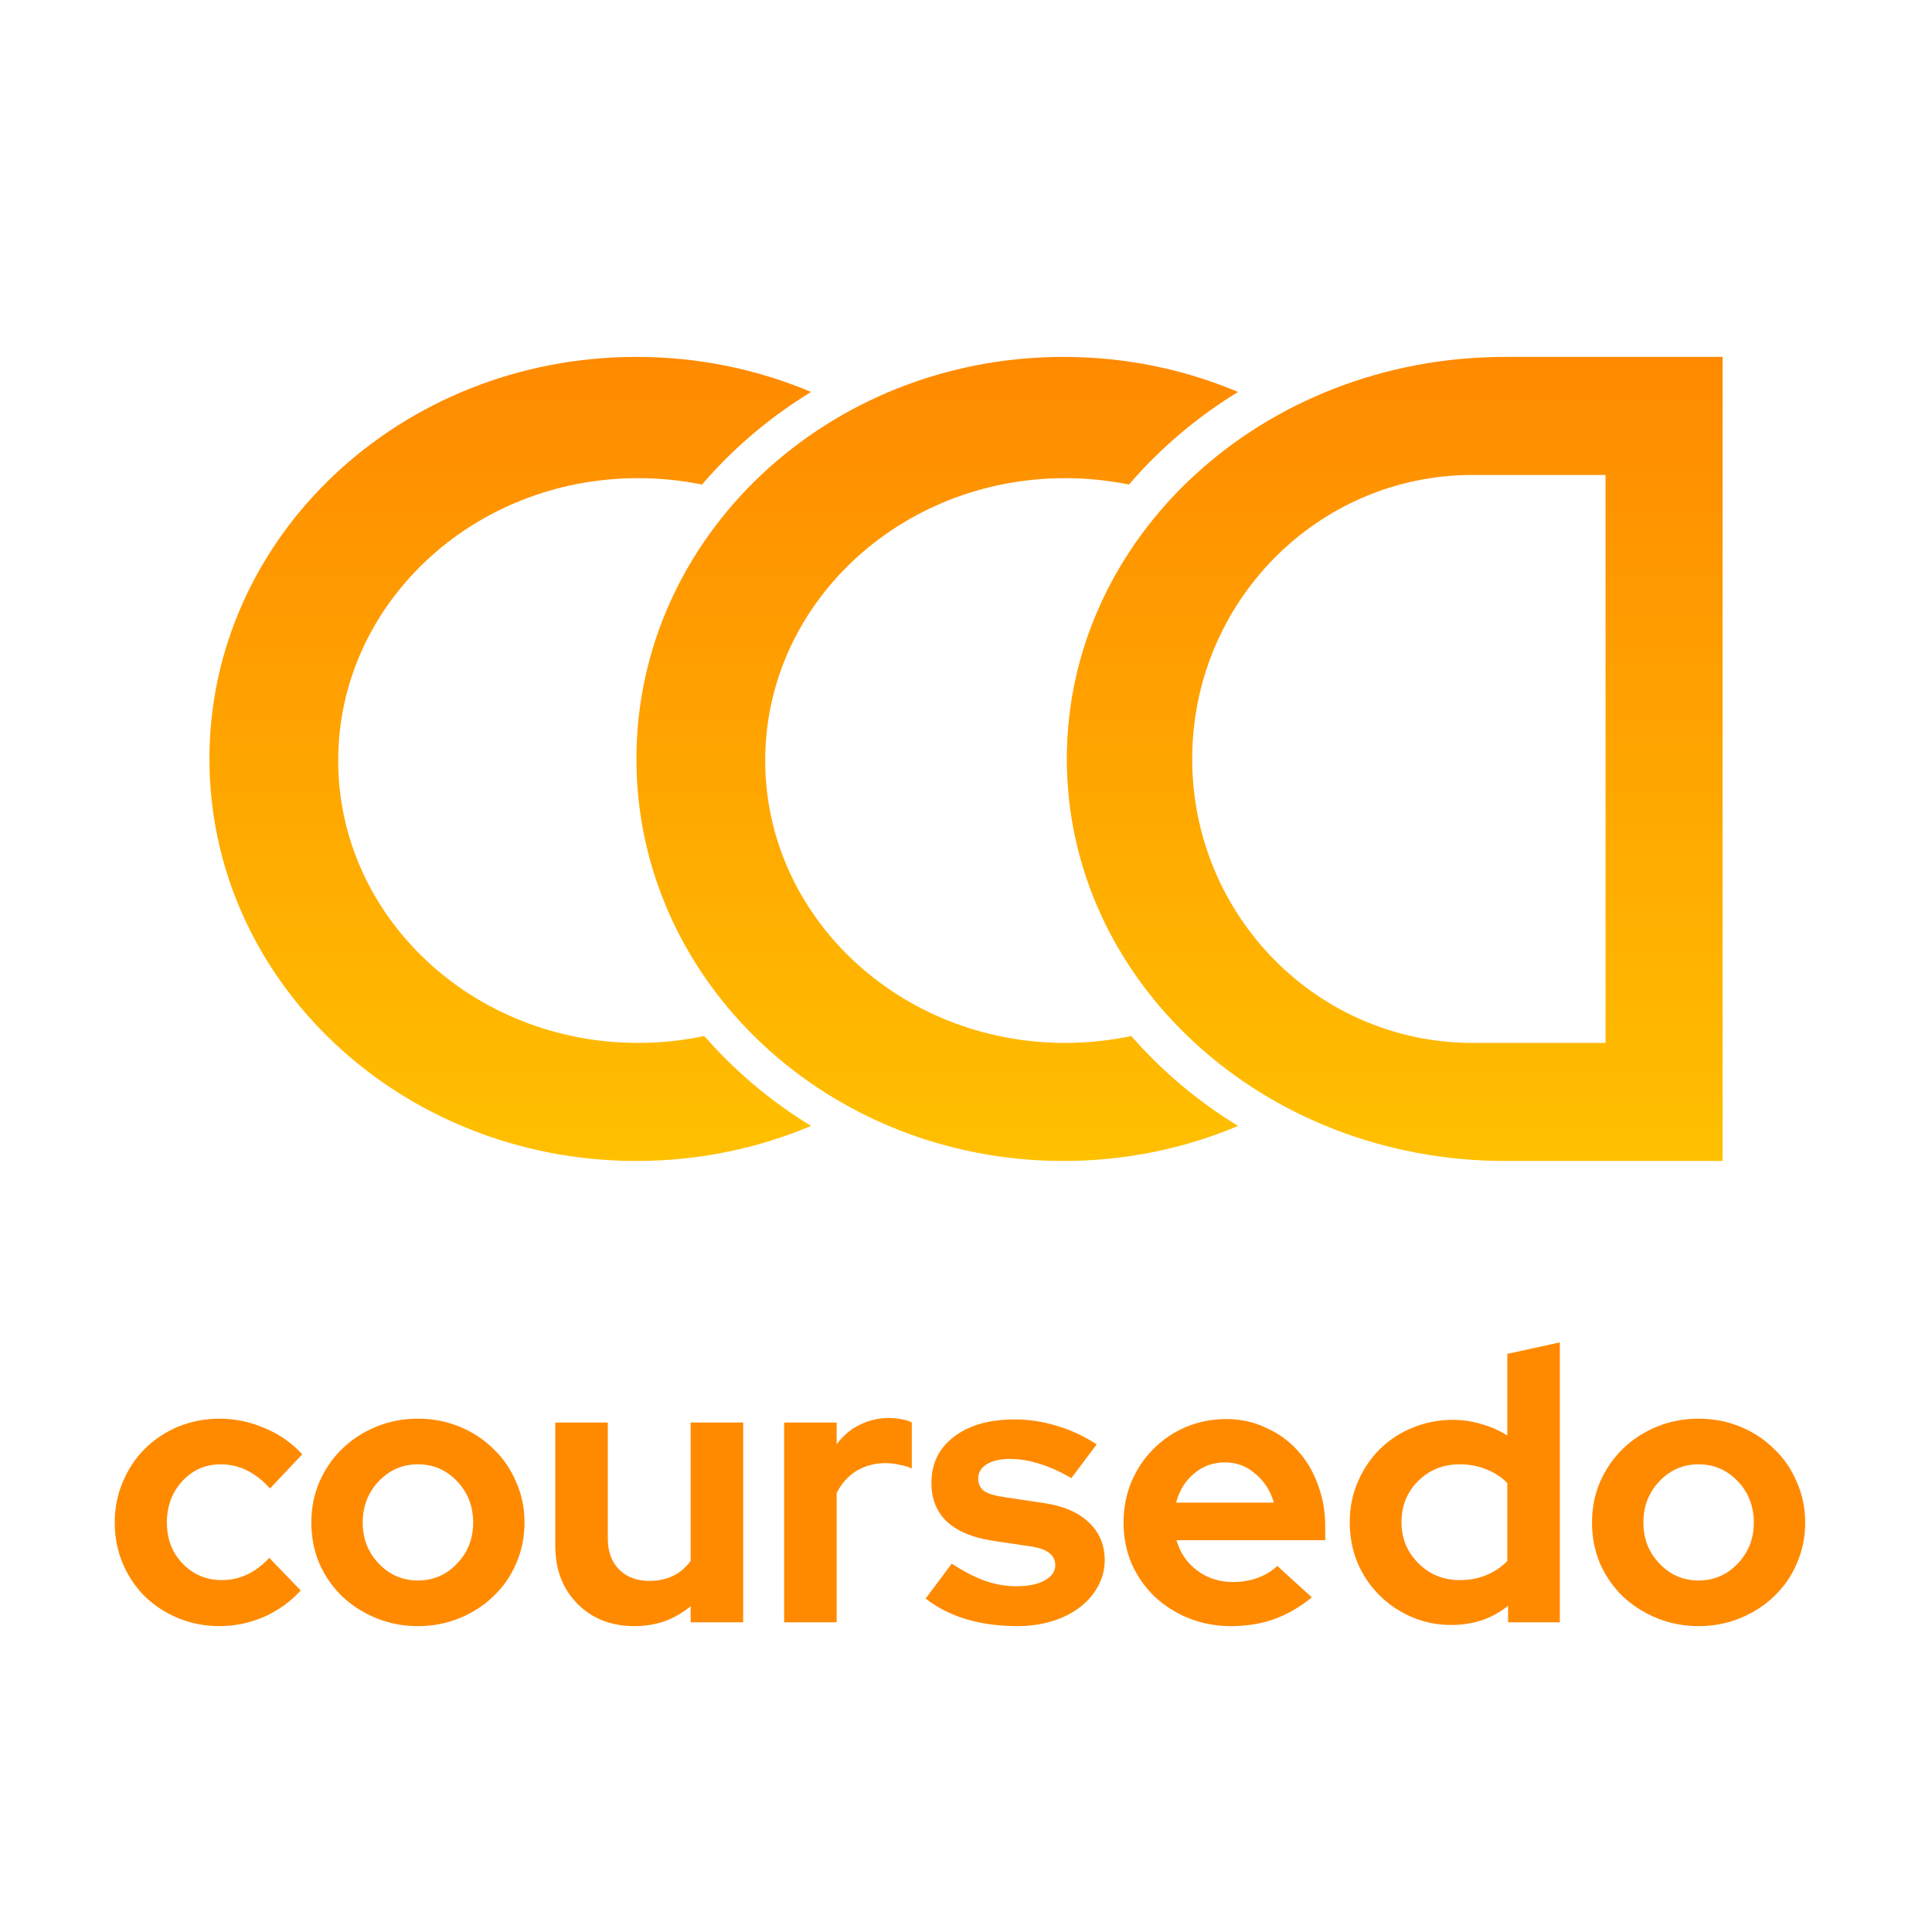
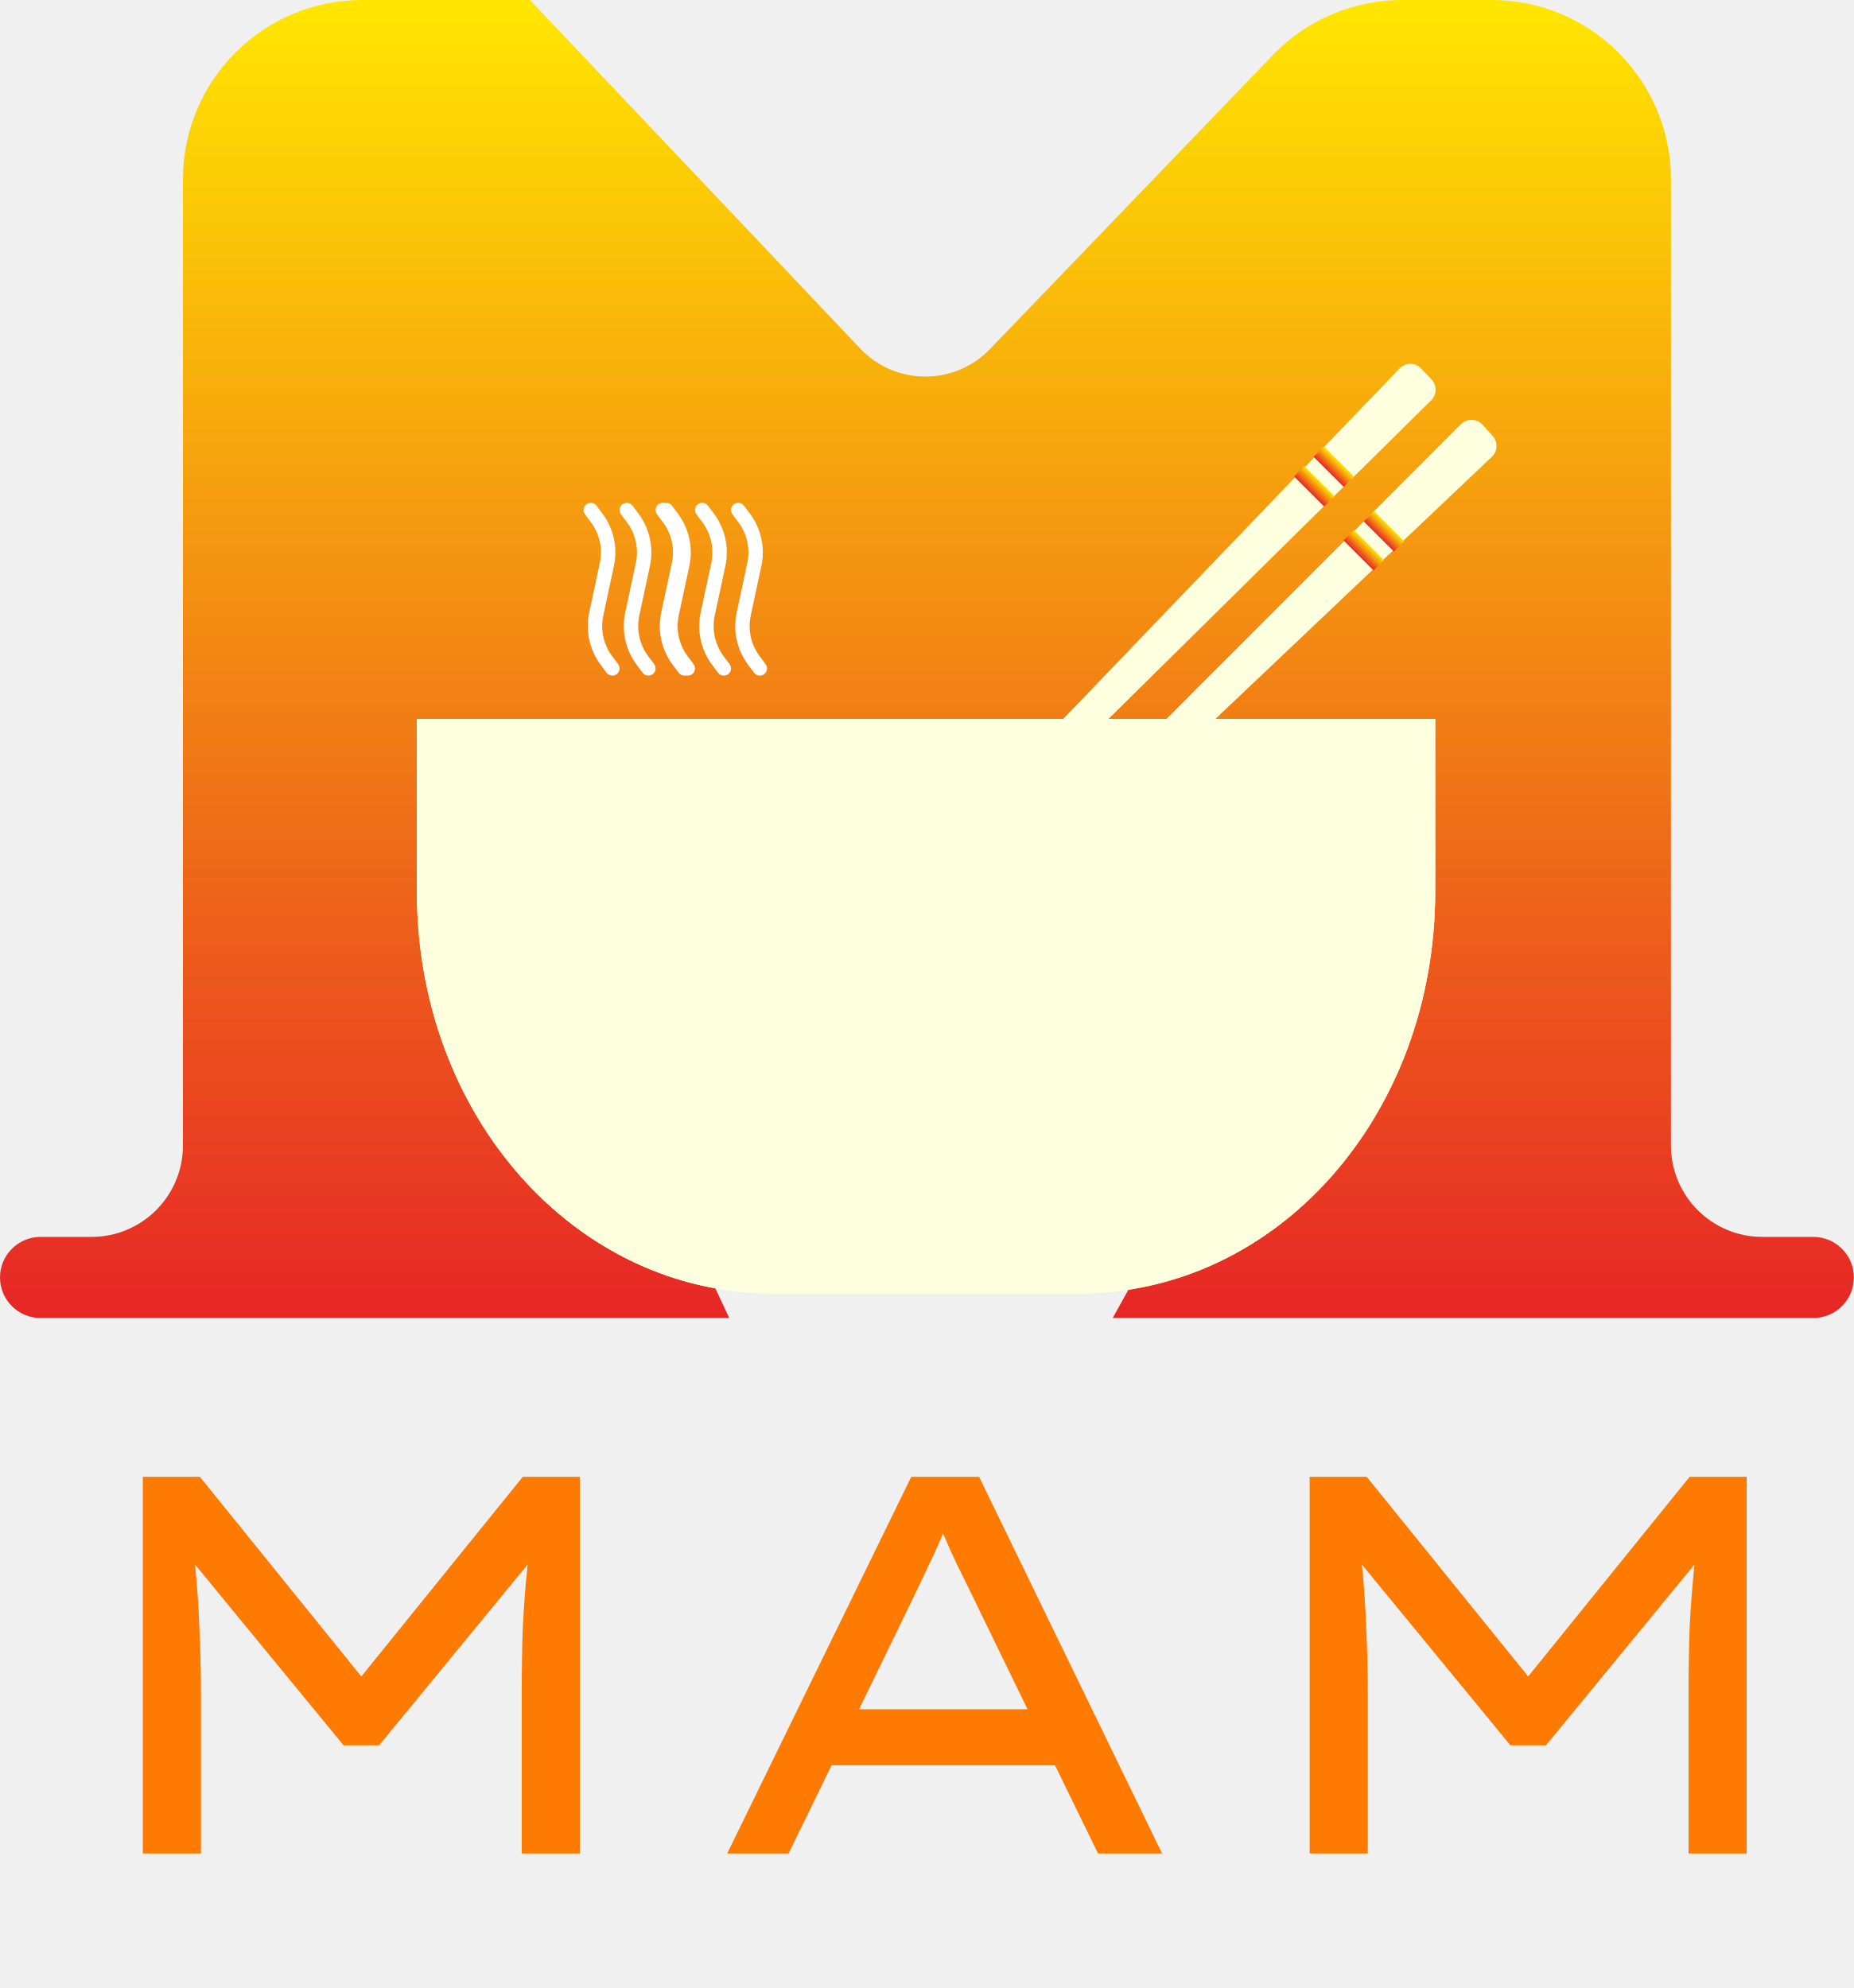
- <svg xmlns="http://www.w3.org/2000/svg" width="655" height="655" viewBox="0 0 655 655" fill="none">
-   <rect width="655" height="655" fill="white" />
-   <path fill-rule="evenodd" clip-rule="evenodd" d="M510.265 393.6H584V121H510.265C428.204 121 361.681 182.024 361.681 257.3C361.681 332.577 428.204 393.6 510.265 393.6ZM499.225 353.576H544.326V161.025H499.225C446.739 161.025 404.191 204.129 404.191 257.3C404.191 310.472 446.739 353.576 499.225 353.576Z" fill="url(#paint0_linear)" />
-   <path fill-rule="evenodd" clip-rule="evenodd" d="M274.975 132.884C256.9 125.248 236.86 121 215.766 121C135.814 121 71 182.024 71 257.3C71 332.577 135.814 393.6 215.766 393.6C236.86 393.6 256.9 389.353 274.975 381.716C261.299 373.362 249.087 363.064 238.781 351.236C231.561 352.768 224.051 353.576 216.34 353.576C160.184 353.576 114.66 310.714 114.66 257.841C114.66 204.968 160.184 162.106 216.34 162.106C223.769 162.106 231.012 162.857 237.988 164.281C248.459 152.069 260.946 141.453 274.975 132.884Z" fill="url(#paint1_linear)" />
-   <path fill-rule="evenodd" clip-rule="evenodd" d="M419.74 132.884C401.666 125.248 381.626 121 360.532 121C280.58 121 215.766 182.024 215.766 257.3C215.766 332.577 280.58 393.6 360.532 393.6C381.626 393.6 401.666 389.352 419.74 381.716C406.065 373.362 393.853 363.064 383.547 351.236C376.327 352.768 368.817 353.576 361.106 353.576C304.95 353.576 259.426 310.714 259.426 257.841C259.426 204.968 304.95 162.106 361.106 162.106C368.535 162.106 375.778 162.857 382.754 164.281C393.225 152.069 405.712 141.453 419.74 132.884Z" fill="url(#paint2_linear)" />
-   <path d="M75.17 535.7C78.203 535.7 81.02 535.093 83.62 533.88C86.307 532.667 88.863 530.76 91.29 528.16L101.95 539.21C98.483 543.023 94.323 546.013 89.47 548.18C84.617 550.26 79.59 551.3 74.39 551.3C69.45 551.3 64.77 550.39 60.35 548.57C56.017 546.75 52.247 544.28 49.04 541.16C45.92 538.04 43.45 534.357 41.63 530.11C39.81 525.777 38.9 521.14 38.9 516.2C38.9 511.26 39.81 506.667 41.63 502.42C43.45 498.087 45.92 494.36 49.04 491.24C52.247 488.033 56.017 485.52 60.35 483.7C64.77 481.88 69.45 480.97 74.39 480.97C79.763 480.97 84.92 482.053 89.86 484.22C94.8 486.3 99.003 489.247 102.47 493.06L91.55 504.63C89.123 501.943 86.523 499.907 83.75 498.52C80.977 497.133 77.987 496.44 74.78 496.44C69.667 496.44 65.333 498.347 61.78 502.16C58.313 505.973 56.58 510.653 56.58 516.2C56.58 521.747 58.357 526.383 61.91 530.11C65.55 533.837 69.97 535.7 75.17 535.7ZM105.55 516.2C105.55 511.26 106.46 506.667 108.28 502.42C110.187 498.087 112.744 494.36 115.95 491.24C119.244 488.033 123.1 485.52 127.52 483.7C131.94 481.88 136.664 480.97 141.69 480.97C146.717 480.97 151.44 481.88 155.86 483.7C160.28 485.52 164.094 488.033 167.3 491.24C170.594 494.36 173.15 498.087 174.97 502.42C176.877 506.667 177.83 511.26 177.83 516.2C177.83 521.14 176.877 525.777 174.97 530.11C173.15 534.357 170.594 538.04 167.3 541.16C164.094 544.28 160.28 546.75 155.86 548.57C151.44 550.39 146.717 551.3 141.69 551.3C136.664 551.3 131.94 550.39 127.52 548.57C123.1 546.75 119.244 544.28 115.95 541.16C112.744 538.04 110.187 534.357 108.28 530.11C106.46 525.777 105.55 521.14 105.55 516.2ZM141.69 535.83C146.89 535.83 151.31 533.923 154.95 530.11C158.59 526.297 160.41 521.66 160.41 516.2C160.41 510.653 158.59 505.973 154.95 502.16C151.31 498.347 146.89 496.44 141.69 496.44C136.49 496.44 132.07 498.347 128.43 502.16C124.79 505.973 122.97 510.653 122.97 516.2C122.97 521.66 124.79 526.297 128.43 530.11C132.07 533.923 136.49 535.83 141.69 535.83ZM206.068 482.27V521.66C206.068 525.993 207.324 529.46 209.838 532.06C212.438 534.66 215.861 535.96 220.108 535.96C223.141 535.96 225.828 535.397 228.168 534.27C230.594 533.057 232.588 531.367 234.148 529.2V482.27H251.958V550H234.148V544.54C231.548 546.707 228.644 548.397 225.438 549.61C222.231 550.737 218.764 551.3 215.038 551.3C207.238 551.3 200.824 548.787 195.798 543.76C190.771 538.647 188.258 532.147 188.258 524.26V482.27H206.068ZM265.838 550V482.27H283.648V489.68C285.815 486.733 288.415 484.523 291.448 483.05C294.568 481.49 297.992 480.71 301.718 480.71C303.452 480.797 304.882 480.97 306.008 481.23C307.222 481.403 308.262 481.75 309.128 482.27V497.87C307.828 497.263 306.398 496.83 304.838 496.57C303.278 496.223 301.675 496.05 300.028 496.05C296.562 496.05 293.355 496.917 290.408 498.65C287.548 500.383 285.295 502.897 283.648 506.19V550H265.838ZM313.82 541.94L322.66 530.11C326.646 532.71 330.416 534.66 333.97 535.96C337.523 537.173 341.076 537.78 344.63 537.78C348.616 537.78 351.78 537.13 354.12 535.83C356.546 534.53 357.76 532.797 357.76 530.63C357.76 528.897 357.066 527.51 355.68 526.47C354.38 525.43 352.256 524.693 349.31 524.26L336.31 522.31C329.636 521.27 324.523 519.103 320.97 515.81C317.503 512.517 315.77 508.14 315.77 502.68C315.77 496.18 318.326 490.98 323.44 487.08C328.553 483.18 335.4 481.23 343.98 481.23C348.92 481.23 353.73 481.967 358.41 483.44C363.09 484.827 367.553 486.907 371.8 489.68L363.22 501.12C359.493 498.953 355.94 497.35 352.56 496.31C349.18 495.183 345.756 494.62 342.29 494.62C339.083 494.62 336.483 495.227 334.49 496.44C332.583 497.653 331.63 499.257 331.63 501.25C331.63 503.07 332.323 504.5 333.71 505.54C335.183 506.493 337.566 507.187 340.86 507.62L353.86 509.57C360.446 510.523 365.516 512.69 369.07 516.07C372.71 519.45 374.53 523.74 374.53 528.94C374.53 532.147 373.75 535.137 372.19 537.91C370.716 540.597 368.68 542.937 366.08 544.93C363.48 546.923 360.36 548.483 356.72 549.61C353.08 550.737 349.136 551.3 344.89 551.3C338.736 551.3 332.973 550.52 327.6 548.96C322.226 547.313 317.633 544.973 313.82 541.94ZM444.742 541.55C440.582 544.93 436.292 547.4 431.872 548.96C427.538 550.52 422.685 551.3 417.312 551.3C412.198 551.3 407.388 550.39 402.882 548.57C398.462 546.75 394.605 544.28 391.312 541.16C388.105 538.04 385.548 534.357 383.642 530.11C381.822 525.777 380.912 521.14 380.912 516.2C380.912 511.347 381.778 506.797 383.512 502.55C385.332 498.217 387.802 494.49 390.922 491.37C394.042 488.163 397.725 485.65 401.972 483.83C406.305 482.01 410.898 481.1 415.752 481.1C420.518 481.1 424.938 482.053 429.012 483.96C433.172 485.78 436.725 488.293 439.672 491.5C442.705 494.707 445.045 498.563 446.692 503.07C448.425 507.49 449.292 512.3 449.292 517.5V522.18H398.852C400.065 526.427 402.405 529.85 405.872 532.45C409.338 535.05 413.412 536.35 418.092 536.35C421.038 536.35 423.812 535.873 426.412 534.92C429.012 533.967 431.222 532.623 433.042 530.89L444.742 541.55ZM415.362 495.79C411.288 495.79 407.778 497.047 404.832 499.56C401.885 501.987 399.848 505.28 398.722 509.44H431.872C430.745 505.453 428.665 502.203 425.632 499.69C422.685 497.09 419.262 495.79 415.362 495.79ZM511.281 550V544.41C508.595 546.577 505.605 548.223 502.311 549.35C499.018 550.39 495.595 550.91 492.041 550.91C487.275 550.91 482.768 550 478.521 548.18C474.361 546.36 470.721 543.89 467.601 540.77C464.481 537.65 462.011 533.967 460.191 529.72C458.458 525.473 457.591 520.923 457.591 516.07C457.591 511.217 458.501 506.667 460.321 502.42C462.141 498.173 464.611 494.49 467.731 491.37C470.851 488.25 474.535 485.823 478.781 484.09C483.115 482.27 487.708 481.36 492.561 481.36C495.855 481.36 499.061 481.837 502.181 482.79C505.388 483.657 508.335 484.957 511.021 486.69V459L528.831 455.1V550H511.281ZM475.141 516.07C475.141 521.53 477.048 526.167 480.861 529.98C484.675 533.793 489.355 535.7 494.901 535.7C498.195 535.7 501.185 535.137 503.871 534.01C506.645 532.883 509.028 531.28 511.021 529.2V502.81C509.115 500.817 506.731 499.257 503.871 498.13C501.098 497.003 498.108 496.44 494.901 496.44C489.268 496.44 484.545 498.347 480.731 502.16C477.005 505.887 475.141 510.523 475.141 516.07ZM539.73 516.2C539.73 511.26 540.64 506.667 542.46 502.42C544.367 498.087 546.923 494.36 550.13 491.24C553.423 488.033 557.28 485.52 561.7 483.7C566.12 481.88 570.843 480.97 575.87 480.97C580.897 480.97 585.62 481.88 590.04 483.7C594.46 485.52 598.273 488.033 601.48 491.24C604.773 494.36 607.33 498.087 609.15 502.42C611.057 506.667 612.01 511.26 612.01 516.2C612.01 521.14 611.057 525.777 609.15 530.11C607.33 534.357 604.773 538.04 601.48 541.16C598.273 544.28 594.46 546.75 590.04 548.57C585.62 550.39 580.897 551.3 575.87 551.3C570.843 551.3 566.12 550.39 561.7 548.57C557.28 546.75 553.423 544.28 550.13 541.16C546.923 538.04 544.367 534.357 542.46 530.11C540.64 525.777 539.73 521.14 539.73 516.2ZM575.87 535.83C581.07 535.83 585.49 533.923 589.13 530.11C592.77 526.297 594.59 521.66 594.59 516.2C594.59 510.653 592.77 505.973 589.13 502.16C585.49 498.347 581.07 496.44 575.87 496.44C570.67 496.44 566.25 498.347 562.61 502.16C558.97 505.973 557.15 510.653 557.15 516.2C557.15 521.66 558.97 526.297 562.61 530.11C566.25 533.923 570.67 535.83 575.87 535.83Z" fill="#FF8A00" />
+ <svg xmlns="http://www.w3.org/2000/svg" width="124" height="133" viewBox="0 0 124 133" fill="none">
+   <path d="M121.288 82.751C122.786 82.751 124 83.965 124 85.463C124 86.961 122.786 88.175 121.288 88.175H74.425L95.449 50.458H31.116L48.776 88.175H2.712C1.214 88.175 0 86.961 0 85.463C0 83.965 1.214 82.751 2.712 82.751H6.118C9.497 82.751 12.236 80.012 12.236 76.633V12C12.236 5.373 17.609 0 24.236 0H35.447L57.539 23.319C59.893 25.804 63.846 25.819 66.219 23.351L85.139 3.681C87.401 1.329 90.524 0 93.787 0H99.764C106.391 0 111.764 5.373 111.764 12V76.633C111.764 80.012 114.503 82.751 117.882 82.751H121.288Z" fill="url(#paint0_linear)" />
+   <path d="M50.823 45.2C50.748 45.2 50.674 45.183 50.608 45.149C50.541 45.116 50.482 45.067 50.438 45.007L50.045 44.484C49.673 43.988 49.412 43.418 49.279 42.813C49.146 42.207 49.144 41.58 49.274 40.974L49.984 37.662C50.085 37.191 50.084 36.703 49.98 36.232C49.877 35.761 49.673 35.318 49.384 34.932L48.992 34.409C48.954 34.359 48.926 34.301 48.911 34.24C48.895 34.179 48.892 34.115 48.901 34.052C48.909 33.99 48.931 33.929 48.963 33.875C48.995 33.821 49.038 33.773 49.088 33.735C49.139 33.697 49.197 33.669 49.258 33.654C49.319 33.638 49.383 33.635 49.446 33.644C49.508 33.653 49.568 33.674 49.623 33.706C49.677 33.738 49.725 33.781 49.763 33.831L50.155 34.355C50.527 34.85 50.788 35.42 50.921 36.026C51.054 36.631 51.056 37.258 50.926 37.864L50.216 41.176C50.115 41.648 50.116 42.135 50.219 42.606C50.323 43.077 50.526 43.52 50.816 43.906L51.208 44.429C51.261 44.501 51.294 44.586 51.302 44.675C51.31 44.764 51.293 44.853 51.254 44.933C51.214 45.013 51.152 45.081 51.076 45.128C51 45.175 50.912 45.2 50.823 45.2Z" fill="white" />
+   <path d="M48.414 45.2C48.34 45.2 48.266 45.183 48.199 45.149C48.132 45.116 48.074 45.067 48.029 45.007L47.637 44.484C47.265 43.988 47.003 43.418 46.87 42.813C46.737 42.207 46.736 41.58 46.866 40.974L47.575 37.662C47.676 37.191 47.675 36.703 47.572 36.232C47.468 35.761 47.265 35.318 46.976 34.932L46.584 34.409C46.546 34.359 46.518 34.301 46.502 34.24C46.487 34.179 46.483 34.115 46.492 34.052C46.501 33.99 46.522 33.929 46.554 33.875C46.587 33.821 46.629 33.773 46.68 33.735C46.73 33.697 46.788 33.669 46.849 33.654C46.911 33.638 46.974 33.635 47.037 33.644C47.1 33.653 47.16 33.674 47.214 33.706C47.269 33.738 47.316 33.781 47.354 33.831L47.747 34.355C48.119 34.85 48.38 35.42 48.513 36.026C48.646 36.631 48.648 37.258 48.518 37.864L47.808 41.176C47.706 41.648 47.708 42.135 47.811 42.606C47.915 43.077 48.118 43.52 48.407 43.906L48.799 44.429C48.853 44.501 48.886 44.586 48.894 44.675C48.902 44.764 48.885 44.853 48.845 44.933C48.805 45.013 48.744 45.081 48.668 45.128C48.592 45.175 48.504 45.2 48.414 45.2Z" fill="white" />
+   <path d="M46.006 45.201C45.931 45.201 45.857 45.184 45.791 45.15C45.724 45.117 45.665 45.068 45.621 45.008L45.228 44.485C44.856 43.989 44.595 43.419 44.462 42.814C44.329 42.208 44.327 41.581 44.457 40.975L45.167 37.663C45.268 37.191 45.267 36.704 45.163 36.233C45.06 35.762 44.856 35.319 44.567 34.933L44.175 34.41C44.137 34.36 44.109 34.302 44.094 34.241C44.078 34.18 44.075 34.116 44.084 34.053C44.092 33.991 44.114 33.93 44.146 33.876C44.178 33.822 44.221 33.774 44.271 33.736C44.322 33.698 44.38 33.67 44.441 33.655C44.502 33.639 44.566 33.636 44.629 33.645C44.691 33.653 44.751 33.675 44.806 33.707C44.86 33.739 44.908 33.782 44.946 33.832L45.338 34.355C45.71 34.851 45.971 35.421 46.104 36.026C46.237 36.632 46.239 37.259 46.109 37.865L45.399 41.177C45.298 41.648 45.299 42.136 45.403 42.607C45.506 43.078 45.709 43.521 45.999 43.907L46.391 44.43C46.444 44.502 46.477 44.587 46.485 44.676C46.493 44.765 46.476 44.854 46.436 44.934C46.397 45.014 46.335 45.082 46.259 45.129C46.183 45.176 46.095 45.201 46.006 45.201Z" fill="white" />
+   <path d="M45.777 45.2C45.703 45.2 45.629 45.183 45.562 45.149C45.495 45.116 45.437 45.067 45.392 45.007L44.999 44.484C44.627 43.988 44.366 43.418 44.233 42.813C44.1 42.207 44.099 41.58 44.229 40.974L44.938 37.662C45.039 37.191 45.038 36.703 44.935 36.232C44.831 35.761 44.628 35.318 44.338 34.932L43.946 34.409C43.908 34.359 43.881 34.301 43.865 34.24C43.849 34.179 43.846 34.115 43.855 34.052C43.864 33.99 43.885 33.929 43.917 33.875C43.949 33.821 43.992 33.773 44.043 33.735C44.093 33.697 44.151 33.669 44.212 33.654C44.273 33.638 44.337 33.635 44.4 33.644C44.462 33.653 44.523 33.674 44.577 33.706C44.632 33.738 44.679 33.781 44.717 33.831L45.11 34.355C45.482 34.85 45.743 35.42 45.876 36.026C46.009 36.631 46.01 37.258 45.88 37.864L45.17 41.176C45.069 41.648 45.07 42.135 45.174 42.606C45.277 43.077 45.481 43.52 45.77 43.906L46.162 44.429C46.216 44.501 46.248 44.586 46.257 44.675C46.265 44.764 46.248 44.853 46.208 44.933C46.168 45.013 46.106 45.081 46.03 45.128C45.954 45.175 45.867 45.2 45.777 45.2Z" fill="white" />
+   <path d="M43.369 45.2C43.294 45.2 43.22 45.183 43.153 45.149C43.087 45.116 43.028 45.067 42.983 45.007L42.591 44.484C42.219 43.988 41.958 43.418 41.825 42.813C41.692 42.207 41.69 41.58 41.82 40.974L42.53 37.662C42.631 37.191 42.63 36.703 42.526 36.232C42.423 35.761 42.219 35.318 41.93 34.932L41.538 34.409C41.5 34.359 41.472 34.301 41.457 34.24C41.441 34.179 41.437 34.115 41.446 34.052C41.455 33.99 41.477 33.929 41.509 33.875C41.541 33.821 41.584 33.773 41.634 33.735C41.685 33.697 41.742 33.669 41.804 33.654C41.865 33.638 41.929 33.635 41.991 33.644C42.054 33.653 42.114 33.674 42.169 33.706C42.223 33.738 42.271 33.781 42.309 33.831L42.701 34.355C43.073 34.85 43.334 35.42 43.467 36.026C43.6 36.631 43.602 37.258 43.472 37.864L42.762 41.176C42.661 41.648 42.662 42.135 42.765 42.606C42.869 43.077 43.072 43.52 43.362 43.906L43.754 44.429C43.807 44.501 43.84 44.586 43.848 44.675C43.856 44.764 43.839 44.853 43.799 44.933C43.759 45.013 43.698 45.081 43.622 45.128C43.546 45.175 43.458 45.2 43.369 45.2Z" fill="white" />
+   <path d="M40.96 45.201C40.885 45.201 40.812 45.184 40.745 45.15C40.678 45.117 40.62 45.068 40.575 45.008L40.182 44.485C39.81 43.989 39.549 43.419 39.416 42.814C39.283 42.208 39.282 41.581 39.411 40.975L40.121 37.663C40.222 37.191 40.221 36.704 40.117 36.233C40.014 35.762 39.811 35.319 39.521 34.933L39.129 34.41C39.091 34.36 39.064 34.302 39.048 34.241C39.032 34.18 39.029 34.116 39.038 34.053C39.047 33.991 39.068 33.93 39.1 33.876C39.132 33.822 39.175 33.774 39.225 33.736C39.276 33.698 39.334 33.67 39.395 33.655C39.456 33.639 39.52 33.636 39.583 33.645C39.645 33.653 39.706 33.675 39.76 33.707C39.814 33.739 39.862 33.782 39.9 33.832L40.292 34.355C40.664 34.851 40.925 35.421 41.058 36.026C41.191 36.632 41.193 37.259 41.063 37.865L40.353 41.177C40.252 41.648 40.253 42.136 40.357 42.607C40.46 43.078 40.663 43.521 40.953 43.907L41.345 44.43C41.399 44.502 41.431 44.587 41.44 44.676C41.447 44.765 41.431 44.854 41.391 44.934C41.351 45.014 41.289 45.082 41.213 45.129C41.137 45.176 41.05 45.201 40.96 45.201Z" fill="white" />
+   <path d="M74.202 48.096H27.881V59.629C27.881 74.622 38.44 86.54 51.723 86.54H72.158C85.441 86.54 95.999 74.622 95.999 59.629V48.096H74.202Z" fill="#FEFFDF" />
+   <path d="M74.202 48.096H27.881V59.629C27.881 74.622 38.44 86.54 51.723 86.54H72.158C85.441 86.54 95.999 74.622 95.999 59.629V48.096H74.202Z" fill="#FEFFDF" />
+   <path d="M99.166 28.418C98.782 27.995 98.122 27.979 97.718 28.383L74.716 51.404L77.162 52.019L99.788 30.559C100.182 30.185 100.206 29.564 99.841 29.162L99.166 28.418Z" fill="#FEFFDF" />
+   <path d="M95.061 24.656C94.668 24.24 94.008 24.238 93.612 24.65L71.08 48.131L73.539 48.696L95.726 26.784C96.113 26.402 96.124 25.781 95.75 25.385L95.061 24.656Z" fill="#FEFFDF" />
+   <path d="M88.554 29.867L90.57 31.883L89.879 32.575L87.862 30.56L88.554 29.867Z" fill="url(#paint1_linear)" />
+   <path d="M87.246 31.178L89.263 33.194L88.571 33.886L86.554 31.871L87.246 31.178Z" fill="url(#paint2_linear)" />
+   <path d="M91.907 34.188L93.924 36.204L93.232 36.896L91.215 34.881L91.907 34.188Z" fill="url(#paint3_linear)" />
+   <path d="M90.555 35.455L92.572 37.471L91.88 38.163L89.863 36.148L90.555 35.455Z" fill="url(#paint4_linear)" />
+   <path d="M13.368 98.8L24.168 112.156L34.968 98.8H38.784V124H34.896V113.308C34.896 111.748 34.92 110.272 34.968 108.88C35.04 107.464 35.148 106.06 35.292 104.668L25.356 116.764H22.98L13.044 104.668C13.188 106.06 13.284 107.464 13.332 108.88C13.404 110.272 13.44 111.748 13.44 113.308V124H9.552V98.8H13.368ZM73.444 124L70.564 118.096H55.624L52.744 124H48.64L60.952 98.8H65.488L77.728 124H73.444ZM61.132 106.792L57.46 114.352H68.728L64.984 106.648C64.648 105.952 64.324 105.292 64.012 104.668C63.7 104.02 63.388 103.324 63.076 102.58C62.764 103.348 62.44 104.068 62.104 104.74C61.792 105.412 61.468 106.096 61.132 106.792ZM91.415 98.8L102.215 112.156L113.015 98.8H116.831V124H112.943V113.308C112.943 111.748 112.967 110.272 113.015 108.88C113.087 107.464 113.195 106.06 113.339 104.668L103.403 116.764H101.027L91.091 104.668C91.235 106.06 91.331 107.464 91.379 108.88C91.451 110.272 91.487 111.748 91.487 113.308V124H87.599V98.8H91.415Z" fill="#FF7A00" />
  <defs>
-     <linearGradient id="paint0_linear" x1="472.84" y1="121" x2="472.84" y2="393.6" gradientUnits="userSpaceOnUse">
-       <stop stop-color="#FF8A00" />
-       <stop offset="1" stop-color="#FFC000" />
+     <linearGradient id="paint0_linear" x1="62" y1="0" x2="62" y2="88.175" gradientUnits="userSpaceOnUse">
+       <stop stop-color="#FFE600" />
+       <stop offset="1" stop-color="#E62626" />
    </linearGradient>
-     <linearGradient id="paint1_linear" x1="172.987" y1="121" x2="172.987" y2="393.6" gradientUnits="userSpaceOnUse">
-       <stop stop-color="#FF8A00" />
-       <stop offset="1" stop-color="#FFC000" />
+     <linearGradient id="paint1_linear" x1="89.562" y1="30.875" x2="88.87" y2="31.567" gradientUnits="userSpaceOnUse">
+       <stop stop-color="#FFE600" />
+       <stop offset="1" stop-color="#E62626" />
    </linearGradient>
-     <linearGradient id="paint2_linear" x1="317.753" y1="121" x2="317.753" y2="393.6" gradientUnits="userSpaceOnUse">
-       <stop stop-color="#FF8A00" />
-       <stop offset="1" stop-color="#FFC000" />
+     <linearGradient id="paint2_linear" x1="88.254" y1="32.186" x2="87.562" y2="32.878" gradientUnits="userSpaceOnUse">
+       <stop stop-color="#FFE600" />
+       <stop offset="1" stop-color="#E62626" />
+     </linearGradient>
+     <linearGradient id="paint3_linear" x1="92.915" y1="35.196" x2="92.224" y2="35.889" gradientUnits="userSpaceOnUse">
+       <stop stop-color="#FFE600" />
+       <stop offset="1" stop-color="#E62626" />
+     </linearGradient>
+     <linearGradient id="paint4_linear" x1="91.563" y1="36.463" x2="90.871" y2="37.155" gradientUnits="userSpaceOnUse">
+       <stop stop-color="#FFE600" />
+       <stop offset="1" stop-color="#E62626" />
    </linearGradient>
  </defs>
</svg>
